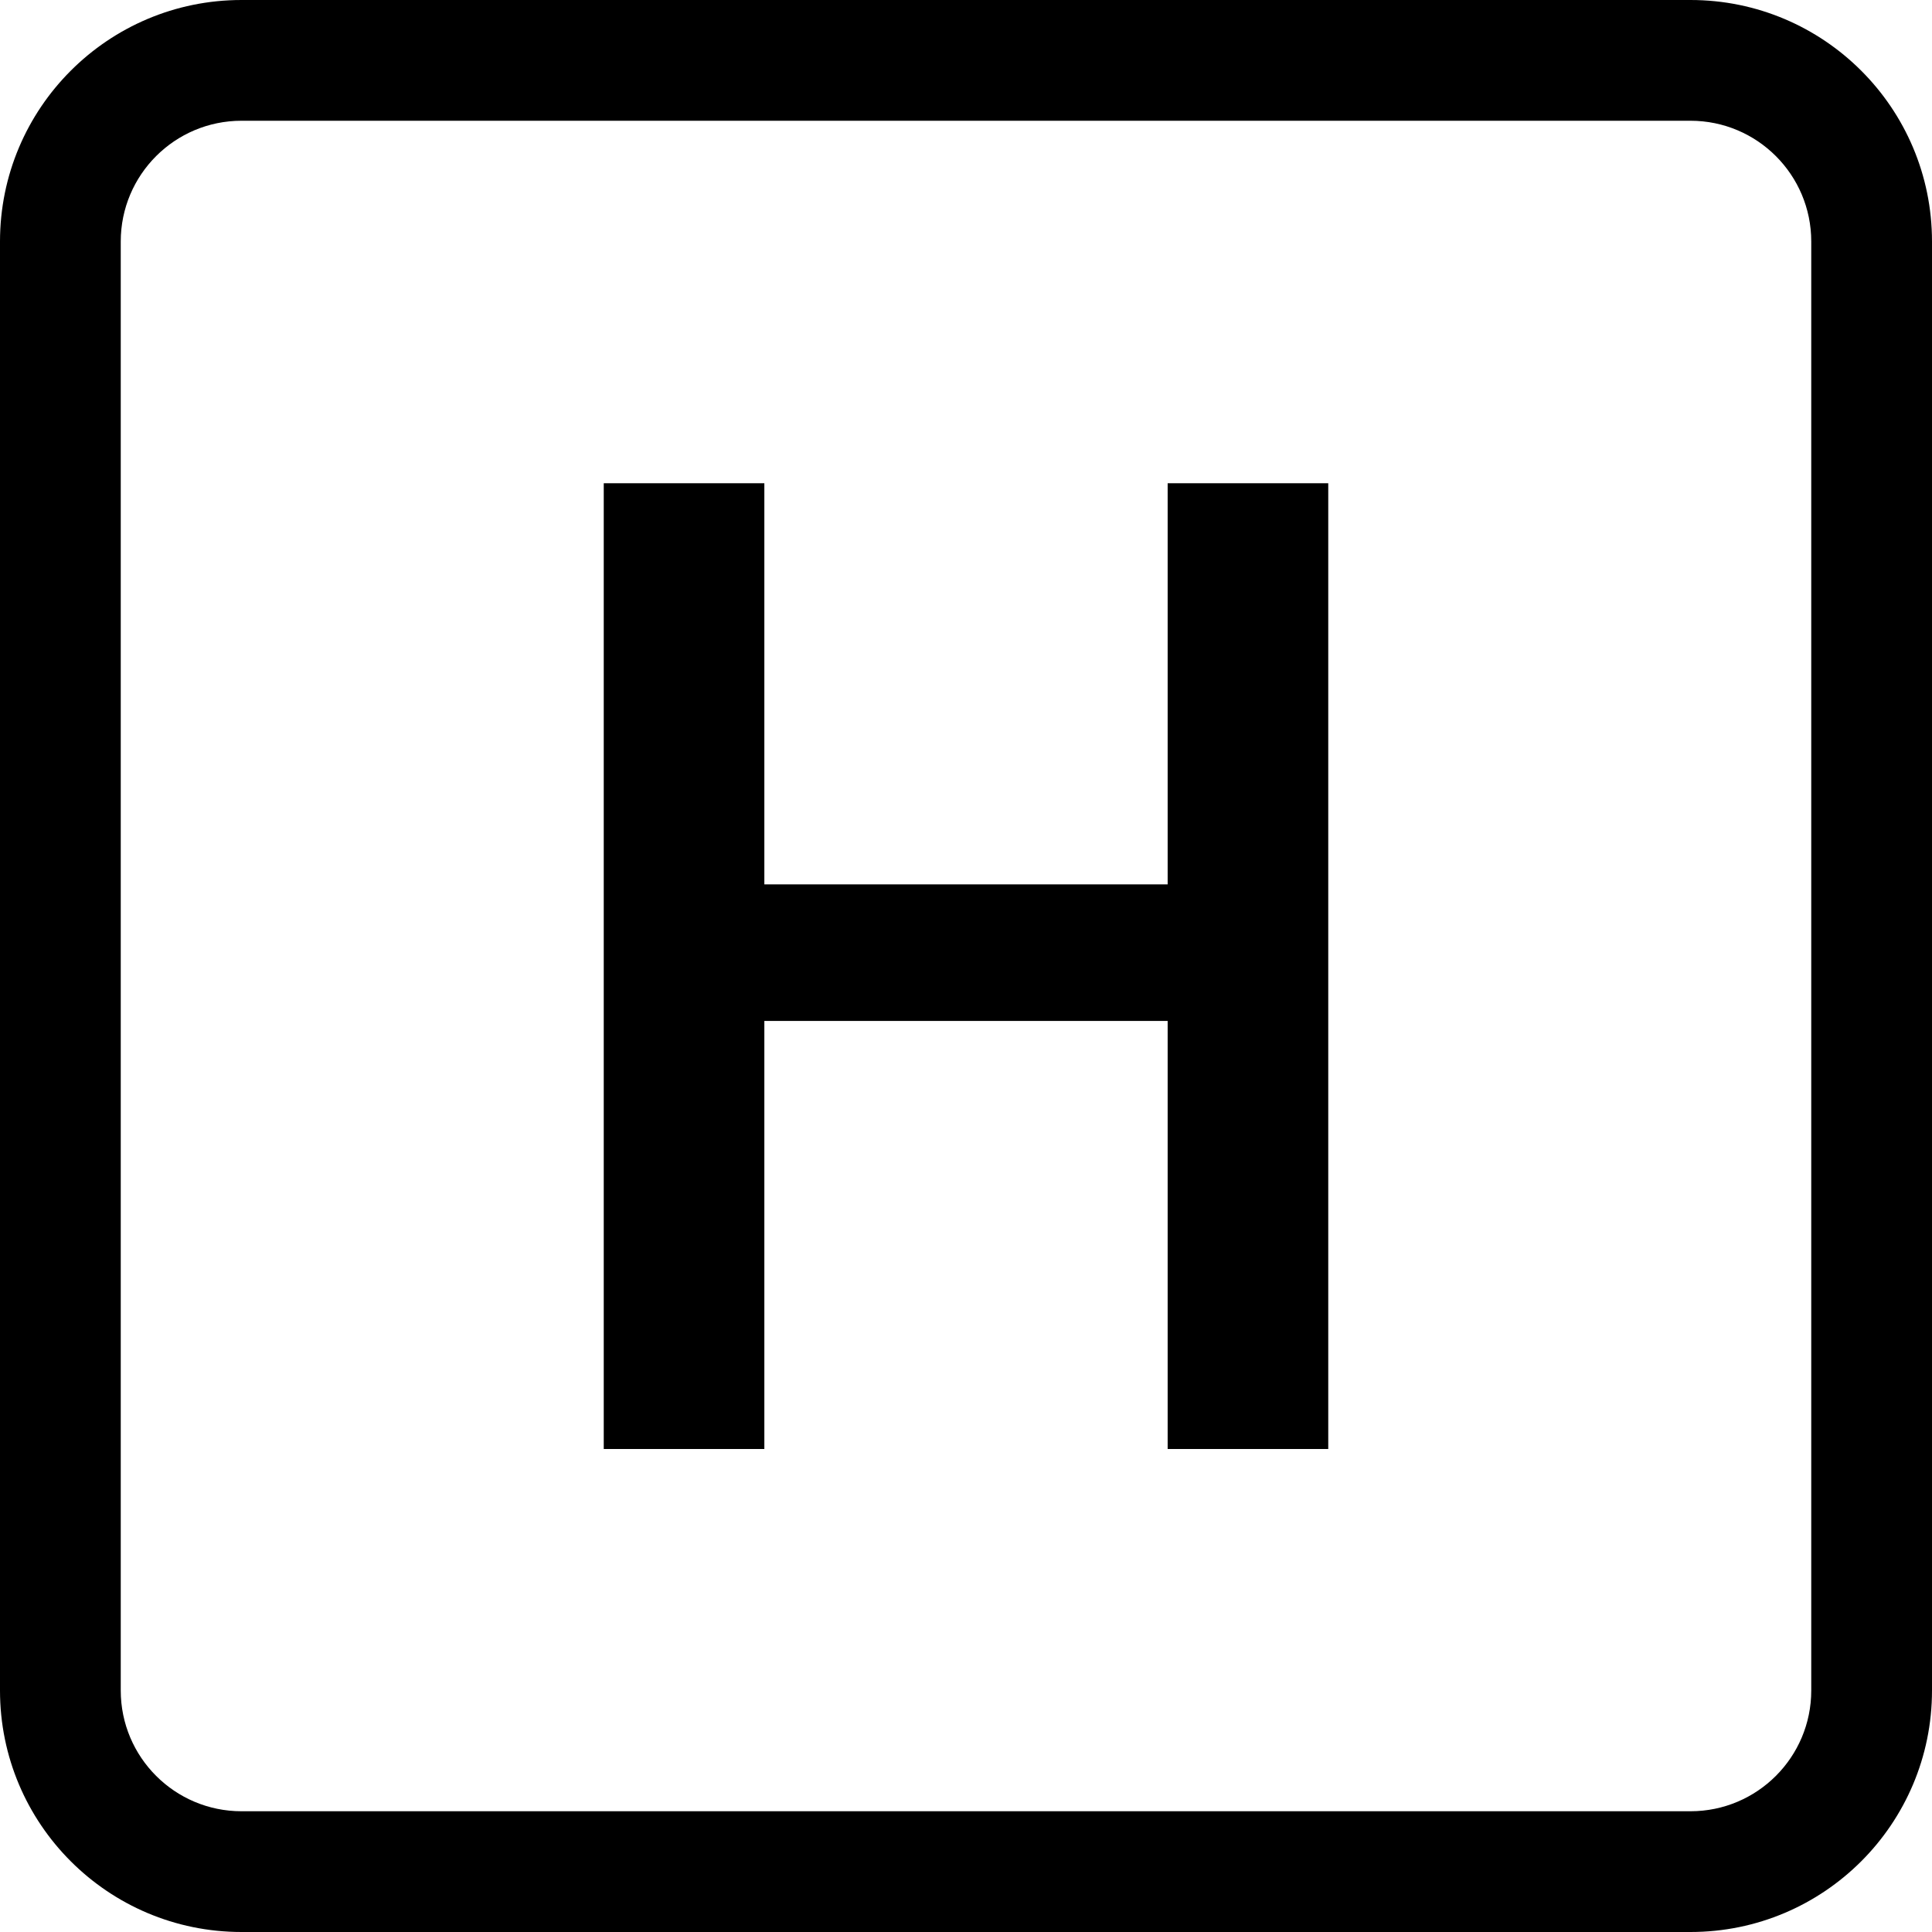
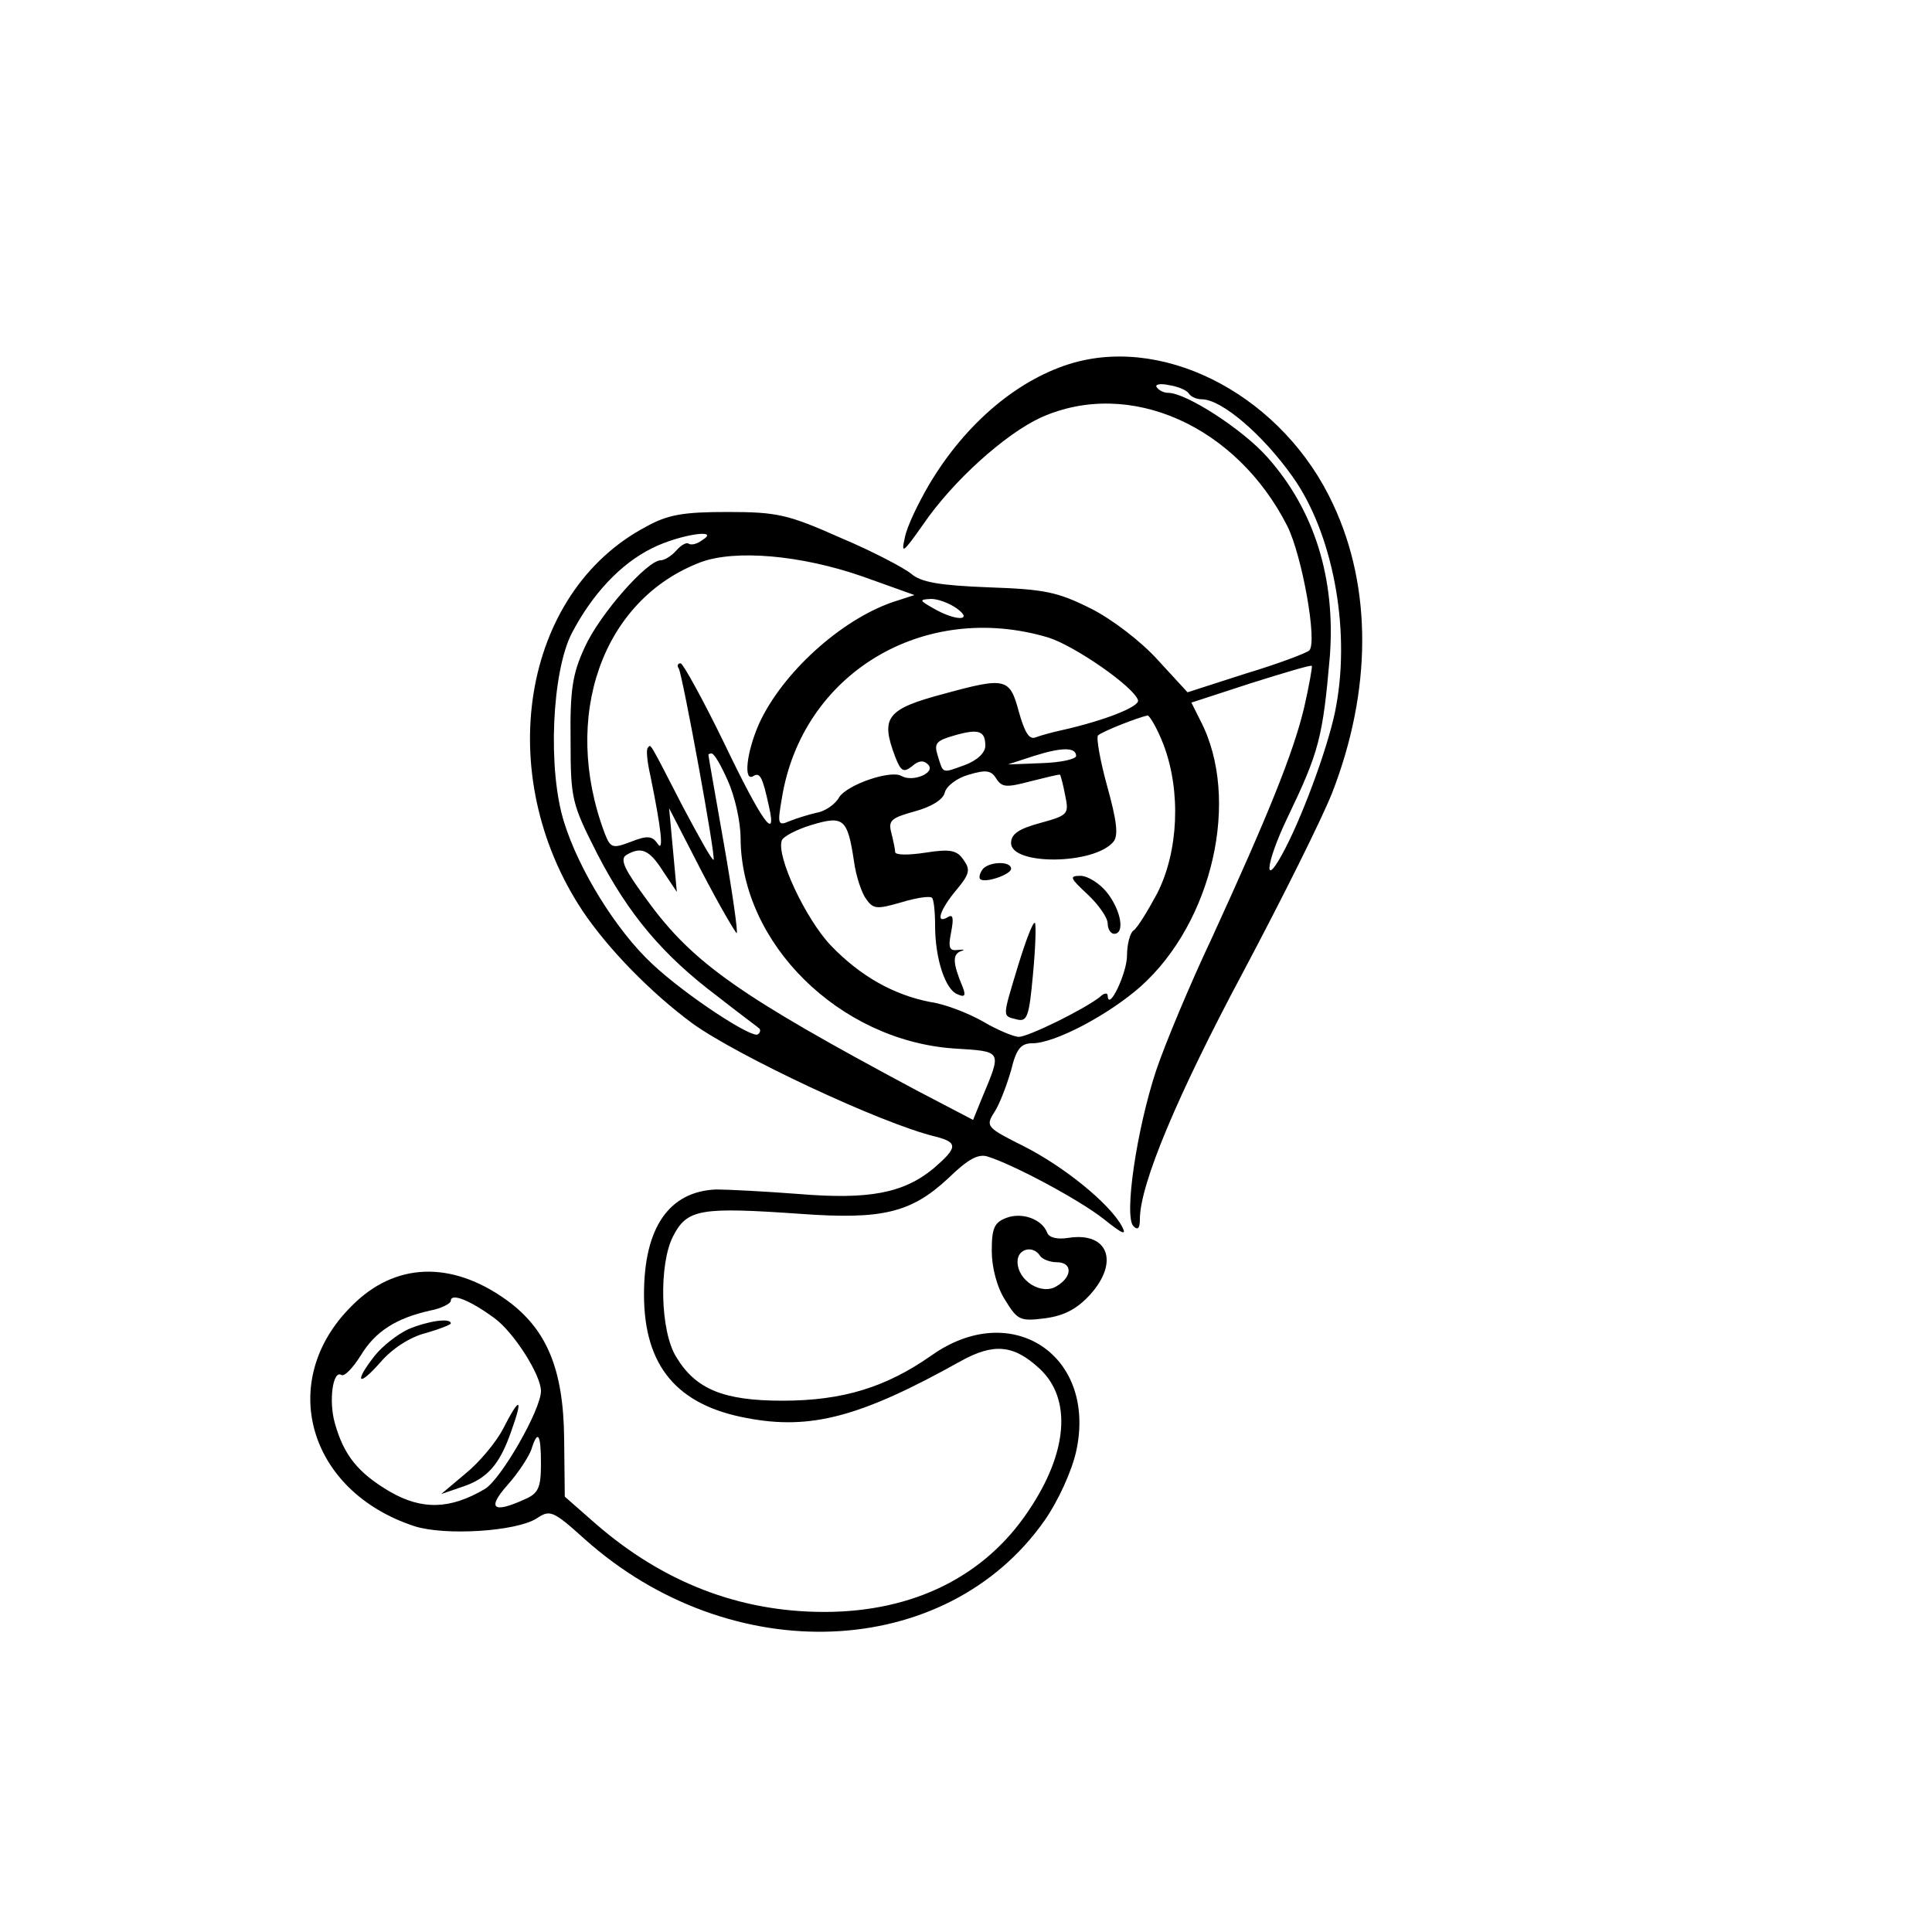
- <svg xmlns="http://www.w3.org/2000/svg" width="16" height="16" fill="currentColor" class="bi bi-h-square" viewBox="0 0 16 16">
-   <path d="M11 4.002V12H9.67V8.455H6.33V12H5V4.002h1.33v3.322h3.34V4.002z" />
-   <path d="M0 2a2 2 0 0 1 2-2h12a2 2 0 0 1 2 2v12a2 2 0 0 1-2 2H2a2 2 0 0 1-2-2zm15 0a1 1 0 0 0-1-1H2a1 1 0 0 0-1 1v12a1 1 0 0 0 1 1h12a1 1 0 0 0 1-1z" />
+ <svg xmlns="http://www.w3.org/2000/svg" version="1.0" width="300pt" height="300pt" viewBox="0 0 300 300" preserveAspectRatio="xMidYMid meet">
+   <g transform="translate(0,300) scale(0.1,-0.1)" fill="#000000" stroke="none">
+     <path d="M1668 2437 c-85 -24 -168 -93 -225 -189 -17 -29 -35 -66 -38 -83 -6 -26 -3 -24 28 20 47 69 129 142 184 167 137 61 303 -13 382 -169 23 -46 47 -181 34 -193 -4 -4 -49 -21 -99 -36 l-90 -29 -46 50 c-26 29 -72 64 -104 80 -52 26 -72 30 -159 33 -77 3 -105 8 -120 21 -11 9 -60 35 -110 56 -81 36 -98 40 -175 40 -69 0 -93 -4 -127 -23 -193 -102 -239 -385 -98 -597 39 -58 105 -126 170 -174 69 -50 294 -156 378 -176 35 -9 34 -17 -3 -49 -47 -39 -101 -49 -210 -40 -52 4 -110 7 -128 7 -73 -3 -112 -59 -112 -163 0 -111 51 -172 160 -192 99 -19 177 2 331 88 52 29 83 26 123 -11 51 -47 44 -131 -17 -221 -68 -102 -179 -157 -317 -157 -132 0 -250 46 -354 136 l-49 43 -1 90 c-1 108 -27 170 -89 215 -86 62 -174 59 -241 -9 -117 -116 -68 -288 98 -342 48 -15 157 -8 189 12 21 14 25 13 75 -32 227 -203 561 -189 714 29 21 30 42 76 49 107 33 149 -100 238 -225 149 -70 -49 -137 -70 -231 -70 -92 0 -135 18 -165 68 -25 40 -27 144 -5 187 22 43 42 46 200 35 125 -9 170 2 227 55 31 30 47 39 62 34 41 -13 142 -67 180 -97 30 -24 36 -26 28 -11 -19 35 -89 92 -152 124 -58 29 -60 31 -46 53 8 12 19 41 26 65 8 33 15 42 33 42 35 0 118 44 168 88 112 100 156 292 93 413 l-14 28 92 30 c51 16 94 29 95 27 1 -1 -4 -30 -12 -65 -17 -71 -56 -167 -143 -357 -34 -72 -73 -165 -87 -207 -30 -91 -50 -226 -35 -241 7 -7 10 -3 10 11 0 54 59 194 160 383 60 113 123 239 139 280 61 158 62 317 1 447 -76 164 -254 261 -402 220z m178 -48 c3 -5 12 -9 20 -9 31 0 95 -55 141 -120 62 -87 90 -234 68 -355 -9 -54 -49 -164 -79 -222 -35 -68 -32 -26 3 47 49 102 55 124 66 251 9 121 -24 227 -97 309 -38 43 -126 100 -154 100 -7 0 -15 4 -18 9 -3 4 6 6 19 3 14 -2 28 -8 31 -13z m-756 -228 c-8 -6 -17 -8 -21 -5 -4 2 -12 -3 -19 -11 -7 -8 -18 -15 -24 -15 -21 0 -95 -84 -118 -135 -19 -41 -23 -66 -22 -145 0 -91 2 -98 41 -175 49 -95 102 -158 187 -222 33 -26 63 -48 65 -50 2 -2 2 -6 -2 -9 -8 -8 -113 61 -164 109 -56 52 -114 146 -137 220 -26 82 -19 234 12 294 32 61 76 108 125 132 42 21 108 31 77 12z m249 -56 l81 -29 -34 -11 c-81 -28 -171 -110 -207 -188 -20 -45 -25 -92 -9 -82 10 6 14 -1 24 -47 13 -57 -11 -24 -69 97 -33 68 -64 124 -68 125 -5 0 -6 -4 -3 -8 6 -11 58 -294 54 -297 -2 -2 -23 36 -48 83 -54 105 -49 96 -54 91 -3 -3 -1 -22 4 -44 17 -83 21 -120 11 -105 -8 12 -16 13 -41 3 -29 -11 -32 -10 -41 13 -68 181 -4 363 149 421 54 20 156 11 251 -22z m147 -50 c26 -19 -1 -20 -36 0 -23 13 -23 14 -4 15 11 0 29 -7 40 -15z m142 -45 c41 -13 132 -76 139 -97 4 -10 -52 -32 -119 -47 -14 -3 -32 -8 -40 -11 -10 -4 -17 8 -26 40 -14 52 -20 54 -115 28 -91 -24 -100 -37 -77 -98 9 -23 13 -25 26 -15 10 9 18 10 25 3 13 -13 -24 -28 -41 -18 -16 10 -84 -13 -97 -33 -6 -11 -22 -22 -35 -24 -13 -3 -32 -9 -42 -13 -18 -8 -19 -5 -12 35 31 194 220 308 414 250z m179 -167 c27 -72 23 -165 -10 -230 -15 -28 -31 -54 -37 -58 -5 -3 -10 -21 -10 -39 0 -27 -29 -88 -30 -62 0 5 -6 4 -12 -2 -24 -19 -111 -62 -126 -62 -8 0 -34 11 -56 24 -23 13 -59 27 -81 30 -57 11 -109 40 -155 88 -39 41 -85 139 -76 163 2 6 23 17 46 24 50 15 56 10 66 -56 3 -23 12 -50 19 -59 11 -16 17 -16 55 -5 23 7 44 10 47 7 3 -2 5 -22 5 -43 0 -52 16 -100 35 -107 11 -5 13 -2 8 11 -16 38 -16 51 -3 56 7 2 5 3 -4 2 -14 -2 -16 3 -11 28 4 21 3 28 -5 23 -20 -12 -13 11 13 42 21 25 22 32 11 47 -10 15 -21 17 -59 11 -26 -4 -47 -4 -47 1 0 4 -3 18 -6 30 -5 19 0 23 36 33 26 7 44 18 47 29 2 10 19 23 37 28 27 8 35 7 43 -6 9 -14 16 -14 54 -4 24 6 44 11 45 10 1 -1 5 -16 8 -32 6 -29 5 -31 -39 -43 -33 -9 -45 -17 -45 -31 0 -35 129 -34 159 2 8 10 5 33 -10 87 -11 40 -17 75 -14 78 6 6 62 28 77 31 3 0 15 -20 25 -46z m-277 -1 c0 -11 -13 -23 -32 -30 -36 -13 -33 -14 -42 15 -6 19 -2 23 26 31 38 11 48 7 48 -16z m141 -16 c-1 -5 -24 -10 -53 -11 l-53 -2 40 13 c44 14 66 14 66 0z m-541 -38 c11 -24 20 -64 20 -90 1 -163 153 -313 330 -326 78 -5 76 -2 44 -79 l-13 -32 -88 46 c-273 146 -347 197 -418 295 -34 46 -43 63 -33 70 23 14 36 9 57 -24 l22 -33 -6 65 -6 65 51 -99 c28 -54 53 -96 54 -95 2 2 -7 65 -20 139 -13 74 -24 136 -24 138 0 1 2 2 5 2 4 0 15 -19 25 -42z m-362 -835 c30 -22 72 -88 72 -113 0 -29 -62 -137 -87 -152 -54 -32 -98 -33 -148 -4 -49 29 -71 56 -85 106 -10 35 -3 83 10 75 5 -3 18 11 30 30 23 38 55 58 108 70 17 3 32 11 32 15 0 13 30 1 68 -27z m72 -226 c0 -37 -4 -46 -25 -55 -50 -23 -59 -14 -27 22 17 19 33 44 37 55 10 32 15 25 15 -22z" />
+     <path d="M1525 1649 c-4 -6 -5 -12 -3 -14 7 -7 48 7 48 16 0 13 -37 11 -45 -2z" />
+     <path d="M1689 1611 c17 -16 31 -36 31 -45 0 -9 5 -16 10 -16 17 0 11 36 -11 64 -11 14 -30 26 -41 26 -18 0 -17 -3 11 -29z" />
+     <path d="M1581 1501 c-25 -83 -25 -78 -2 -84 16 -4 19 4 25 70 4 42 5 77 3 80 -3 2 -14 -27 -26 -66z" />
+     <path d="M634 936 c-17 -8 -40 -26 -52 -41 -33 -42 -26 -50 9 -10 18 21 46 39 70 45 21 6 39 13 39 15 0 9 -35 4 -66 -9z" />
+     <path d="M781 781 c-11 -21 -37 -52 -58 -69 l-38 -32 32 11 c40 13 59 35 77 87 19 53 13 54 -13 3z" />
+     <path d="M1563 1109 c-19 -7 -23 -16 -23 -51 0 -26 8 -57 21 -77 19 -31 23 -33 62 -28 30 4 50 15 70 37 45 50 28 97 -33 88 -18 -3 -31 0 -34 8 -8 21 -39 32 -63 23z m52 -59 c3 -5 15 -10 26 -10 24 0 25 -22 0 -37 -23 -15 -61 8 -61 38 0 20 24 26 35 9z" />
+   </g>
</svg>
